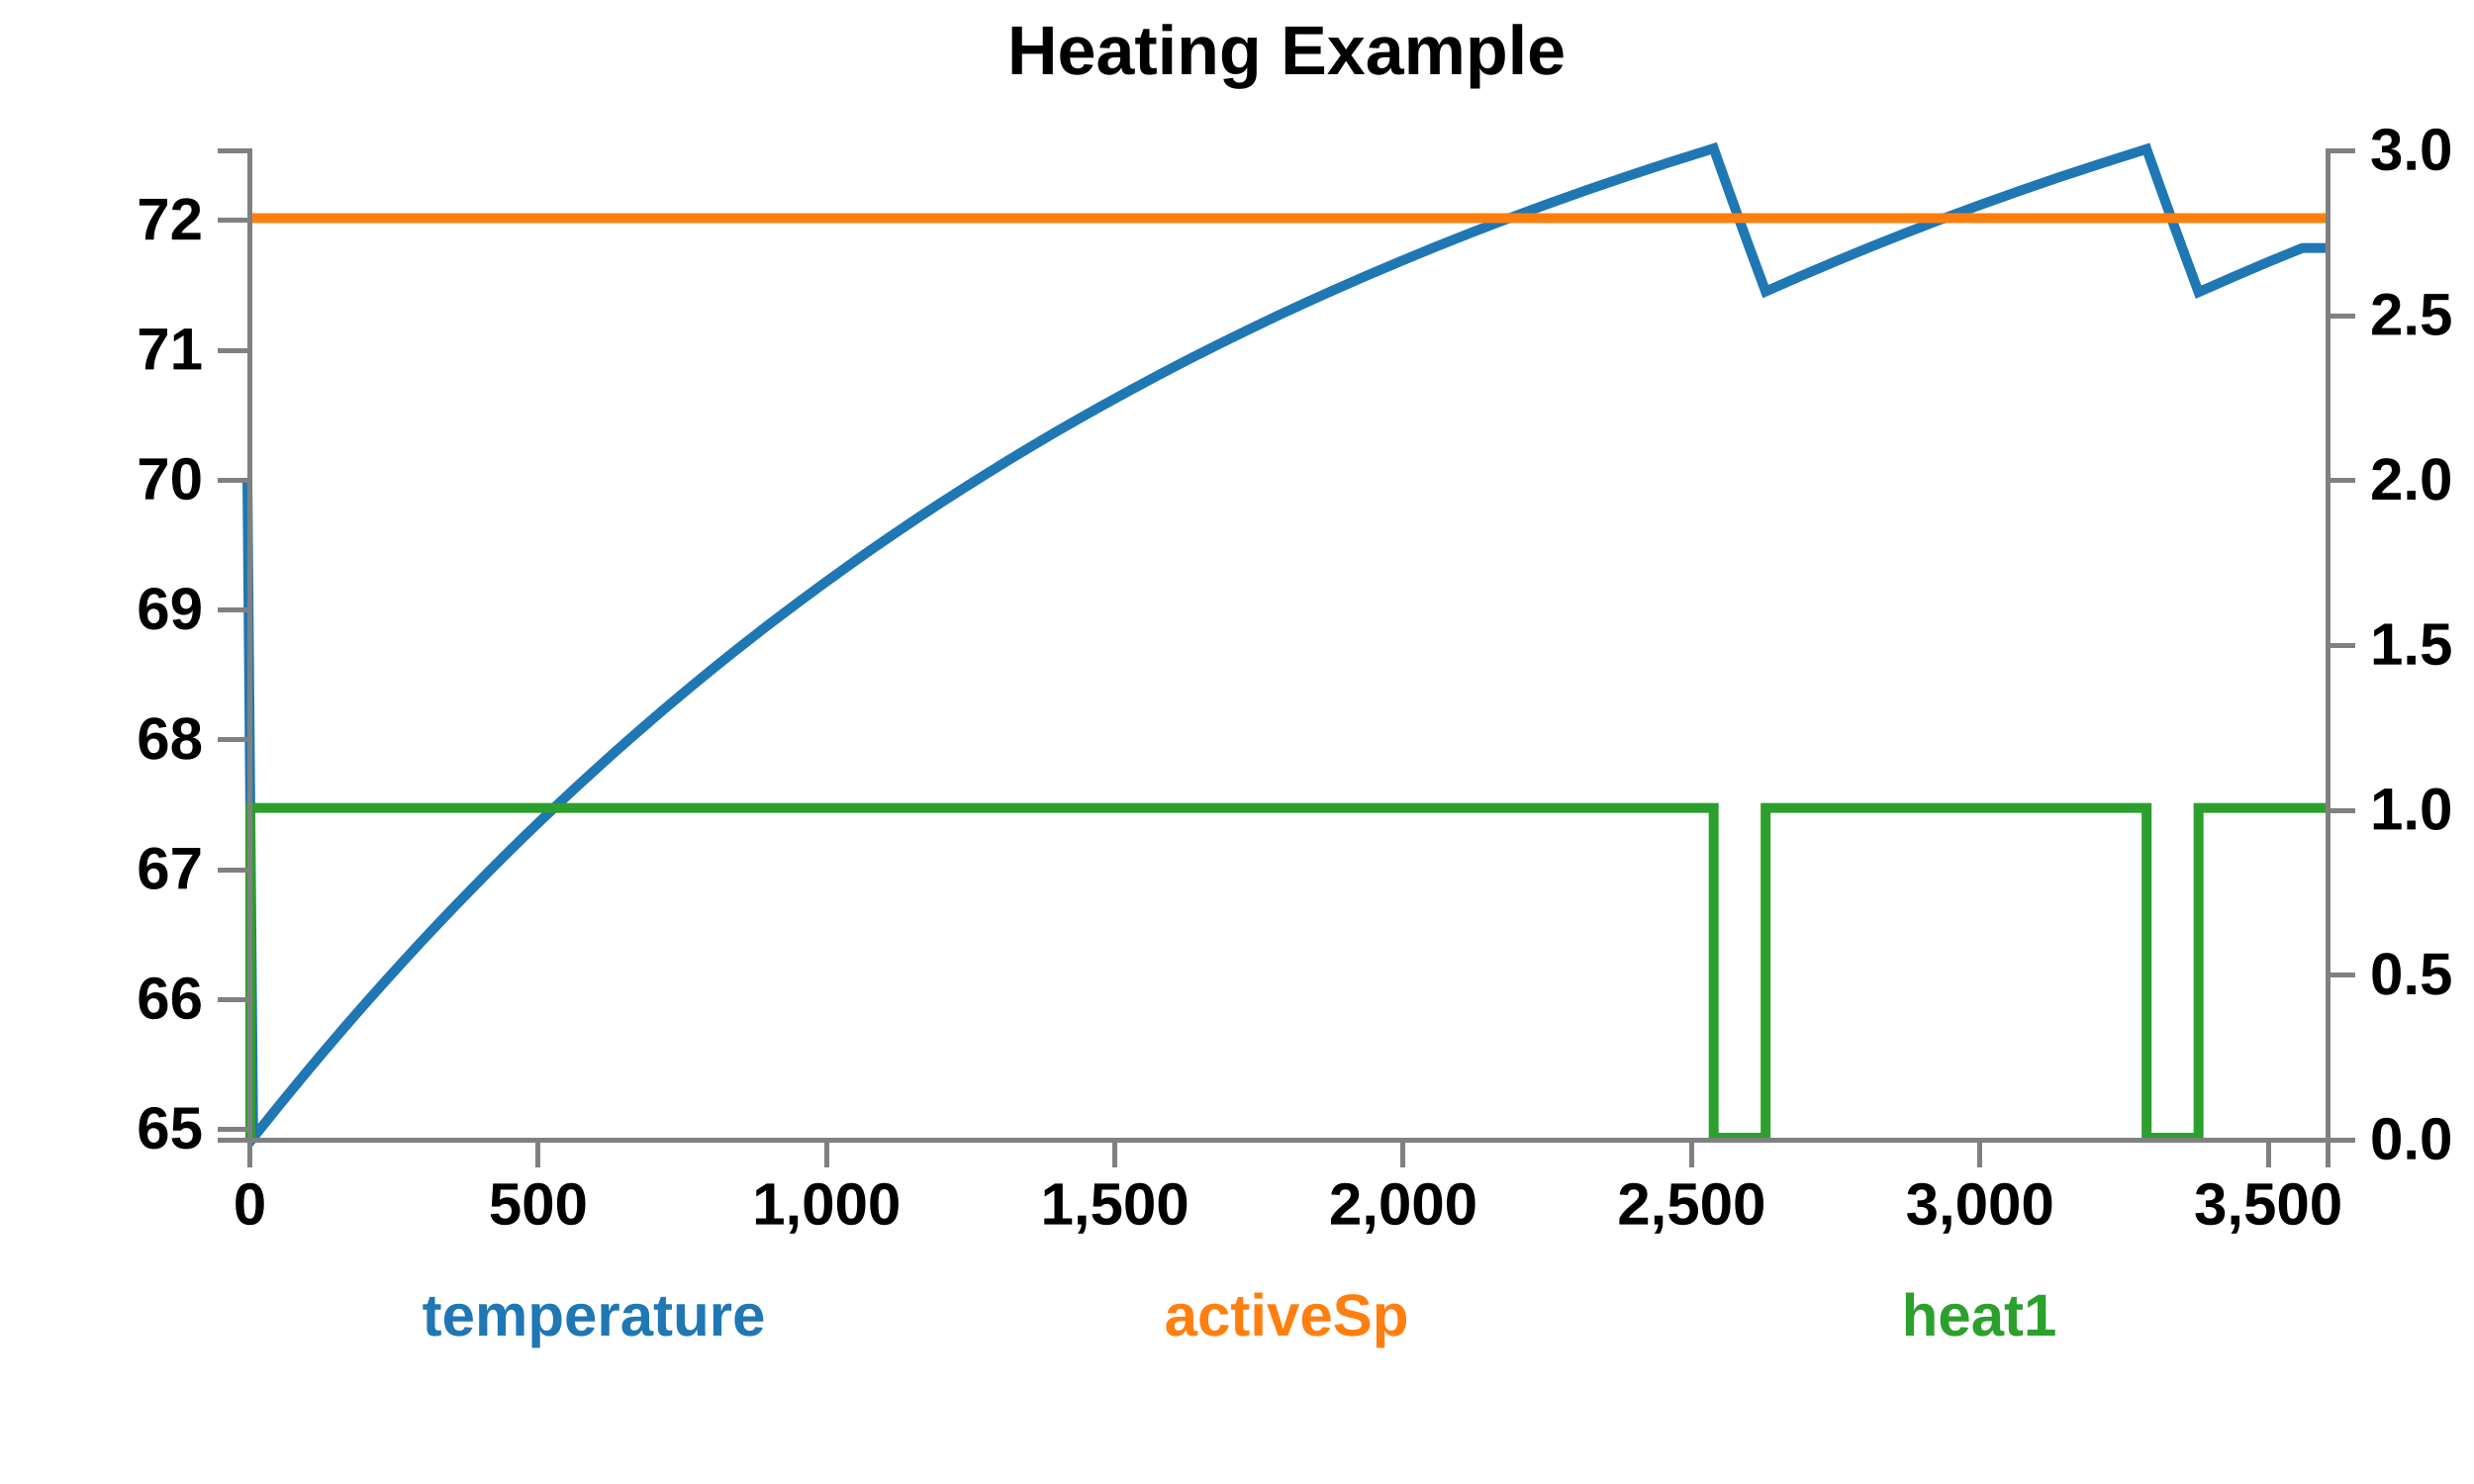
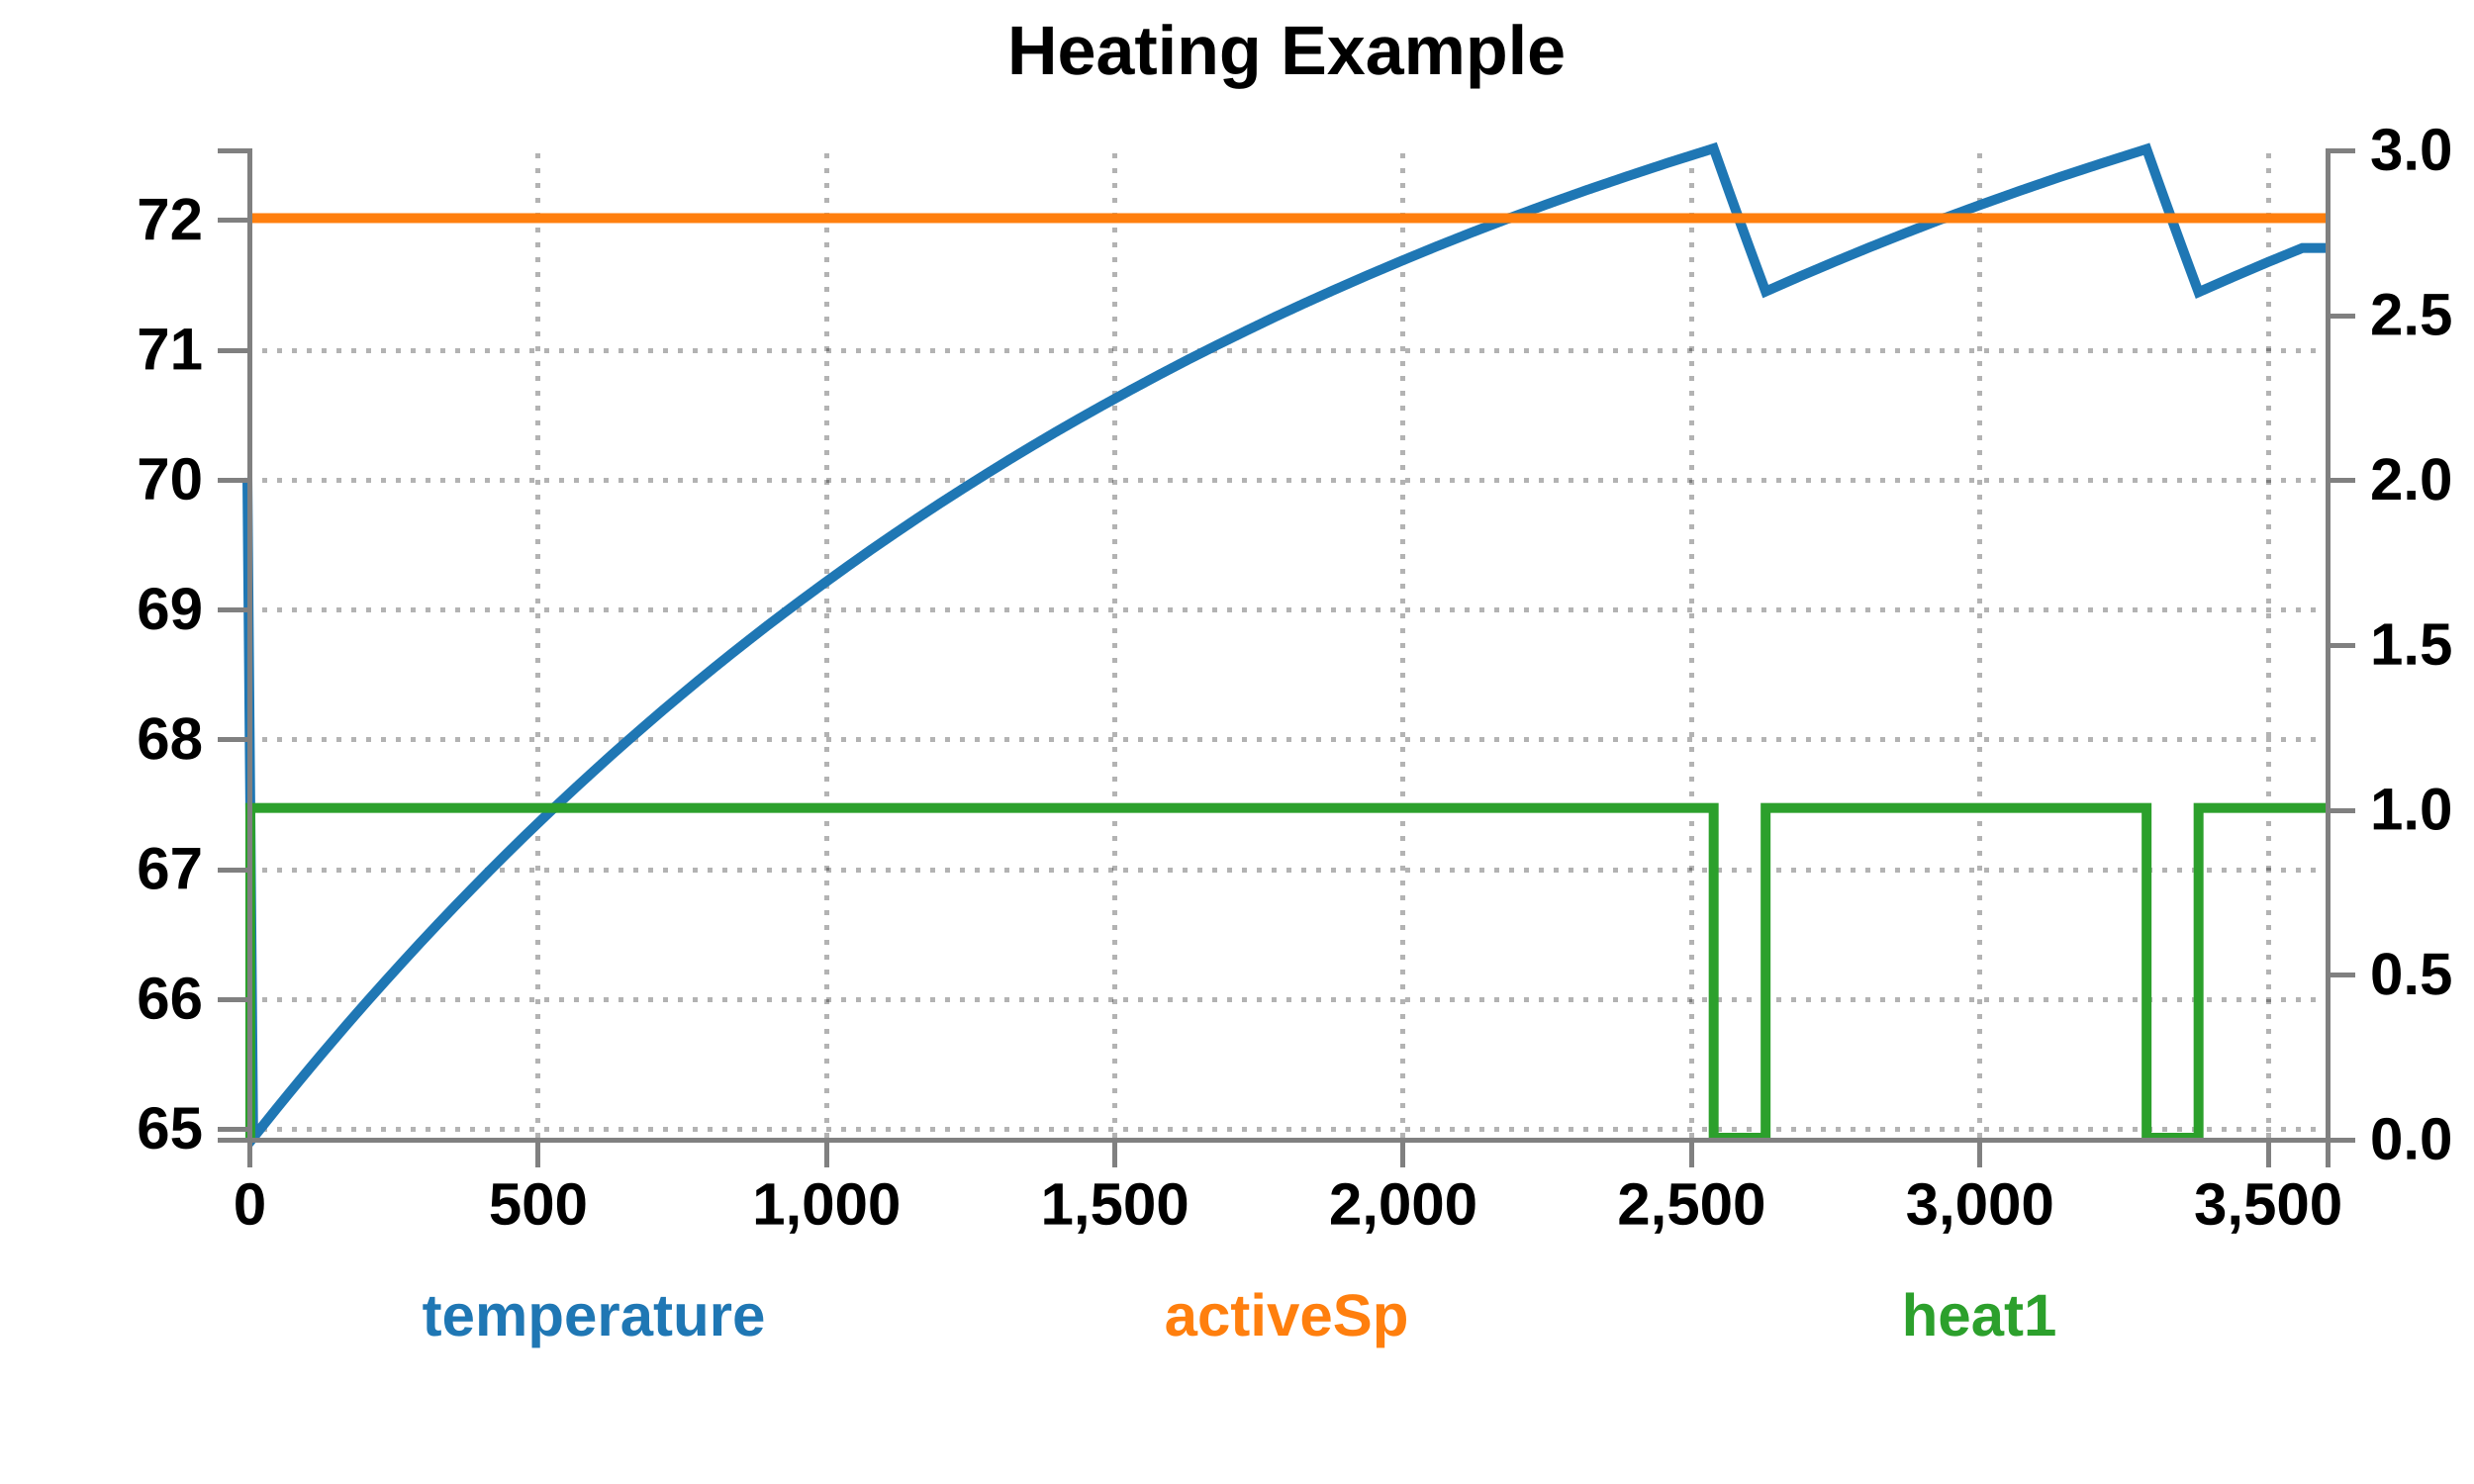
<svg xmlns="http://www.w3.org/2000/svg" width="500" height="300">
  <defs>
    <style type="text/css"> path { 
    stroke: steelblue;
    stroke-width: 2;
    fill: none;
}

.axis path,
.axis line {
    fill: none;
    stroke: grey;
    stroke-width: 1;
    shape-rendering: crispEdges;
}

.legend {
    font-weight: bold;
    text-anchor: middle;
    font-family: Arial;
}

+ .grid line {
+     stroke:#000;
+     stroke-opacity: 0.3;
+     shape-rendering: crispEdges;
+ }
+   
+ .grid path {
+     stroke-width: 0;
+ }
+   
+ 
text { font: 12px Arial; font-weight:bold} </style>
  </defs>
  <g transform="translate(50,30)">
+     <g class="grid" transform="translate(0,200)" fill="none" font-size="10" font-family="sans-serif" text-anchor="middle" style="stroke-dasharray: 1, 2;">
+       <path class="domain" stroke="currentColor" d="M0.5,-200V0.5H420.5V-200" />
+       <g class="tick" opacity="1" transform="translate(0.5,0)">
+         <line stroke="currentColor" y2="-200" />
+         <text fill="currentColor" y="3" dy="0.71em" />
+       </g>
+       <g class="tick" opacity="1" transform="translate(58.77409,0)">
+         <line stroke="currentColor" y2="-200" />
+         <text fill="currentColor" y="3" dy="0.71em" />
+       </g>
+       <g class="tick" opacity="1" transform="translate(117.0482,0)">
+         <line stroke="currentColor" y2="-200" />
+         <text fill="currentColor" y="3" dy="0.71em" />
+       </g>
+       <g class="tick" opacity="1" transform="translate(175.3223,0)">
+         <line stroke="currentColor" y2="-200" />
+         <text fill="currentColor" y="3" dy="0.71em" />
+       </g>
+       <g class="tick" opacity="1" transform="translate(233.5964,0)">
+         <line stroke="currentColor" y2="-200" />
+         <text fill="currentColor" y="3" dy="0.71em" />
+       </g>
+       <g class="tick" opacity="1" transform="translate(291.8704,0)">
+         <line stroke="currentColor" y2="-200" />
+         <text fill="currentColor" y="3" dy="0.71em" />
+       </g>
+       <g class="tick" opacity="1" transform="translate(350.1445,0)">
+         <line stroke="currentColor" y2="-200" />
+         <text fill="currentColor" y="3" dy="0.71em" />
+       </g>
+       <g class="tick" opacity="1" transform="translate(408.4186,0)">
+         <line stroke="currentColor" y2="-200" />
+         <text fill="currentColor" y="3" dy="0.71em" />
+       </g>
+     </g>
+     <g class="grid" fill="none" font-size="10" font-family="sans-serif" text-anchor="end" style="stroke-dasharray: 1, 2;">
+       <path class="domain" stroke="currentColor" d="M420,200.5H0.5V0.5H420" />
+       <g class="tick" opacity="1" transform="translate(0,198.3215)">
+         <line stroke="currentColor" x2="420" />
+         <text fill="currentColor" x="-3" dy="0.32em" />
+       </g>
+       <g class="tick" opacity="1" transform="translate(0,172.0748)">
+         <line stroke="currentColor" x2="420" />
+         <text fill="currentColor" x="-3" dy="0.32em" />
+       </g>
+       <g class="tick" opacity="1" transform="translate(0,145.8281)">
+         <line stroke="currentColor" x2="420" />
+         <text fill="currentColor" x="-3" dy="0.32em" />
+       </g>
+       <g class="tick" opacity="1" transform="translate(0,119.5814)">
+         <line stroke="currentColor" x2="420" />
+         <text fill="currentColor" x="-3" dy="0.32em" />
+       </g>
+       <g class="tick" opacity="1" transform="translate(0,93.33465)">
+         <line stroke="currentColor" x2="420" />
+         <text fill="currentColor" x="-3" dy="0.32em" />
+       </g>
+       <g class="tick" opacity="1" transform="translate(0,67.08793)">
+         <line stroke="currentColor" x2="420" />
+         <text fill="currentColor" x="-3" dy="0.32em" />
+       </g>
+       <g class="tick" opacity="1" transform="translate(0,40.84121)">
+         <line stroke="currentColor" x2="420" />
+         <text fill="currentColor" x="-3" dy="0.32em" />
+       </g>
+       <g class="tick" opacity="1" transform="translate(0,14.59449)">
+         <line stroke="currentColor" x2="420" />
+         <text fill="currentColor" x="-3" dy="0.32em" />
+       </g>
+     </g>
    <path class="line" style="stroke: #1f77b4;" id="tagtemperature" d="M0,66.588L1.172,200L3.506,197.087L5.839,194.173L8.172,191.312L10.506,188.478L12.839,185.669L15.172,182.887L17.506,180.157L19.839,177.428L22.172,174.751L24.505,172.1L28.005,168.189L31.505,164.331L35.005,160.525L38.505,156.798L42.005,153.123L45.505,149.528L49.005,145.958L52.505,142.467L56.005,139.029L59.505,135.669L63.005,132.336L66.505,129.081L70.005,125.879L73.505,122.703L77.005,119.606L80.504,116.562L84.004,113.543L87.504,110.604L91.004,107.69L94.504,104.829L98.004,102.021L101.504,99.265L105.004,96.535L108.504,93.885L112.004,91.26L116.671,87.822L121.337,84.462L126.004,81.155L130.67,77.953L135.337,74.803L140.003,71.732L144.67,68.74L149.337,65.801L154.003,62.913L158.67,60.105L163.336,57.349L168.003,54.672L172.67,52.047L178.503,48.845L184.336,45.722L190.169,42.677L196.003,39.738L201.836,36.877L207.669,34.068L213.502,31.365L219.336,28.74L226.335,25.669L233.335,22.703L240.335,19.816L247.335,17.034L254.335,14.357L262.501,11.339L270.668,8.425L278.835,5.643L287.001,2.94L296.334,0L297.501,3.281L298.668,6.562L299.834,9.816L301.001,13.045L302.167,16.247L303.334,19.449L304.501,22.625L305.667,25.774L306.834,28.924L313.834,25.853L320.834,22.887L327.834,20L334.834,17.218L341.833,14.514L350,11.496L358.167,8.583L366.333,5.774L374.5,3.097L383.833,0.131L384.999,3.412L386.166,6.693L387.333,9.948L388.499,13.176L389.666,16.378L390.833,19.58L391.999,22.756L393.166,25.906L394.333,29.055L401.332,25.984L408.332,22.992L415.332,20.131L420,20.131" />
    <text x="70" y="240" class="legend" style="fill: #1f77b4;">temperature</text>
    <path class="line" style="stroke: #ff7f0e;" id="tagactiveSp" d="M0,14.094L420,14.094" />
    <text x="210" y="240" class="legend" style="fill: #ff7f0e;">activeSp</text>
    <path class="line" style="stroke: #2ca02c;" id="tagheat1" d="M0,200L0.583,200L0.583,133.333L296.334,133.333L296.334,200L306.834,200L306.834,133.333L383.833,133.333L383.833,200L394.333,200L394.333,133.333L420,133.333L420,133.333" />
    <text x="350" y="240" class="legend" style="fill: #2ca02c;">heat1</text>
    <g class="axis" transform="translate(0,200)" fill="none" font-size="10" font-family="sans-serif" text-anchor="middle">
      <path class="domain" stroke="currentColor" d="M0.5,6V0.5H420.5V6" />
      <g class="tick" opacity="1" transform="translate(0.5,0)">
        <line stroke="currentColor" y2="6" />
        <text fill="currentColor" y="9" dy="0.71em">0</text>
      </g>
      <g class="tick" opacity="1" transform="translate(58.77409,0)">
        <line stroke="currentColor" y2="6" />
        <text fill="currentColor" y="9" dy="0.71em">500</text>
      </g>
      <g class="tick" opacity="1" transform="translate(117.0482,0)">
        <line stroke="currentColor" y2="6" />
        <text fill="currentColor" y="9" dy="0.71em">1,000</text>
      </g>
      <g class="tick" opacity="1" transform="translate(175.3223,0)">
        <line stroke="currentColor" y2="6" />
        <text fill="currentColor" y="9" dy="0.71em">1,500</text>
      </g>
      <g class="tick" opacity="1" transform="translate(233.5964,0)">
        <line stroke="currentColor" y2="6" />
        <text fill="currentColor" y="9" dy="0.71em">2,000</text>
      </g>
      <g class="tick" opacity="1" transform="translate(291.8704,0)">
        <line stroke="currentColor" y2="6" />
        <text fill="currentColor" y="9" dy="0.71em">2,500</text>
      </g>
      <g class="tick" opacity="1" transform="translate(350.1445,0)">
        <line stroke="currentColor" y2="6" />
        <text fill="currentColor" y="9" dy="0.71em">3,000</text>
      </g>
      <g class="tick" opacity="1" transform="translate(408.4186,0)">
        <line stroke="currentColor" y2="6" />
        <text fill="currentColor" y="9" dy="0.71em">3,500</text>
      </g>
    </g>
    <g class="axis" fill="none" font-size="10" font-family="sans-serif" text-anchor="end">
      <path class="domain" stroke="currentColor" d="M-6,200.5H0.5V0.5H-6" />
      <g class="tick" opacity="1" transform="translate(0,198.3215)">
        <line stroke="currentColor" x2="-6" />
        <text fill="currentColor" x="-9" dy="0.32em">65</text>
      </g>
      <g class="tick" opacity="1" transform="translate(0,172.0748)">
        <line stroke="currentColor" x2="-6" />
        <text fill="currentColor" x="-9" dy="0.32em">66</text>
      </g>
      <g class="tick" opacity="1" transform="translate(0,145.8281)">
        <line stroke="currentColor" x2="-6" />
        <text fill="currentColor" x="-9" dy="0.32em">67</text>
      </g>
      <g class="tick" opacity="1" transform="translate(0,119.5814)">
        <line stroke="currentColor" x2="-6" />
        <text fill="currentColor" x="-9" dy="0.32em">68</text>
      </g>
      <g class="tick" opacity="1" transform="translate(0,93.33465)">
        <line stroke="currentColor" x2="-6" />
        <text fill="currentColor" x="-9" dy="0.32em">69</text>
      </g>
      <g class="tick" opacity="1" transform="translate(0,67.08793)">
        <line stroke="currentColor" x2="-6" />
        <text fill="currentColor" x="-9" dy="0.32em">70</text>
      </g>
      <g class="tick" opacity="1" transform="translate(0,40.84121)">
        <line stroke="currentColor" x2="-6" />
        <text fill="currentColor" x="-9" dy="0.32em">71</text>
      </g>
      <g class="tick" opacity="1" transform="translate(0,14.59449)">
        <line stroke="currentColor" x2="-6" />
        <text fill="currentColor" x="-9" dy="0.32em">72</text>
      </g>
    </g>
    <g class="axis" transform="translate( 420, 0 )" fill="none" font-size="10" font-family="sans-serif" text-anchor="start">
      <path class="domain" stroke="currentColor" d="M6,200.5H0.5V0.5H6" />
      <g class="tick" opacity="1" transform="translate(0,200.5)">
        <line stroke="currentColor" x2="6" />
        <text fill="currentColor" x="9" dy="0.32em">0.0</text>
      </g>
      <g class="tick" opacity="1" transform="translate(0,167.1667)">
        <line stroke="currentColor" x2="6" />
        <text fill="currentColor" x="9" dy="0.32em">0.5</text>
      </g>
      <g class="tick" opacity="1" transform="translate(0,133.8333)">
        <line stroke="currentColor" x2="6" />
        <text fill="currentColor" x="9" dy="0.32em">1.0</text>
      </g>
      <g class="tick" opacity="1" transform="translate(0,100.5)">
        <line stroke="currentColor" x2="6" />
        <text fill="currentColor" x="9" dy="0.32em">1.5</text>
      </g>
      <g class="tick" opacity="1" transform="translate(0,67.16667)">
        <line stroke="currentColor" x2="6" />
        <text fill="currentColor" x="9" dy="0.32em">2.0</text>
      </g>
      <g class="tick" opacity="1" transform="translate(0,33.83333)">
        <line stroke="currentColor" x2="6" />
        <text fill="currentColor" x="9" dy="0.32em">2.5</text>
      </g>
      <g class="tick" opacity="1" transform="translate(0,0.5)">
        <line stroke="currentColor" x2="6" />
        <text fill="currentColor" x="9" dy="0.32em">3.0</text>
      </g>
    </g>
    <text x="210" y="-15" text-anchor="middle" style="font-size: 14px;">Heating Example</text>
  </g>
</svg>
